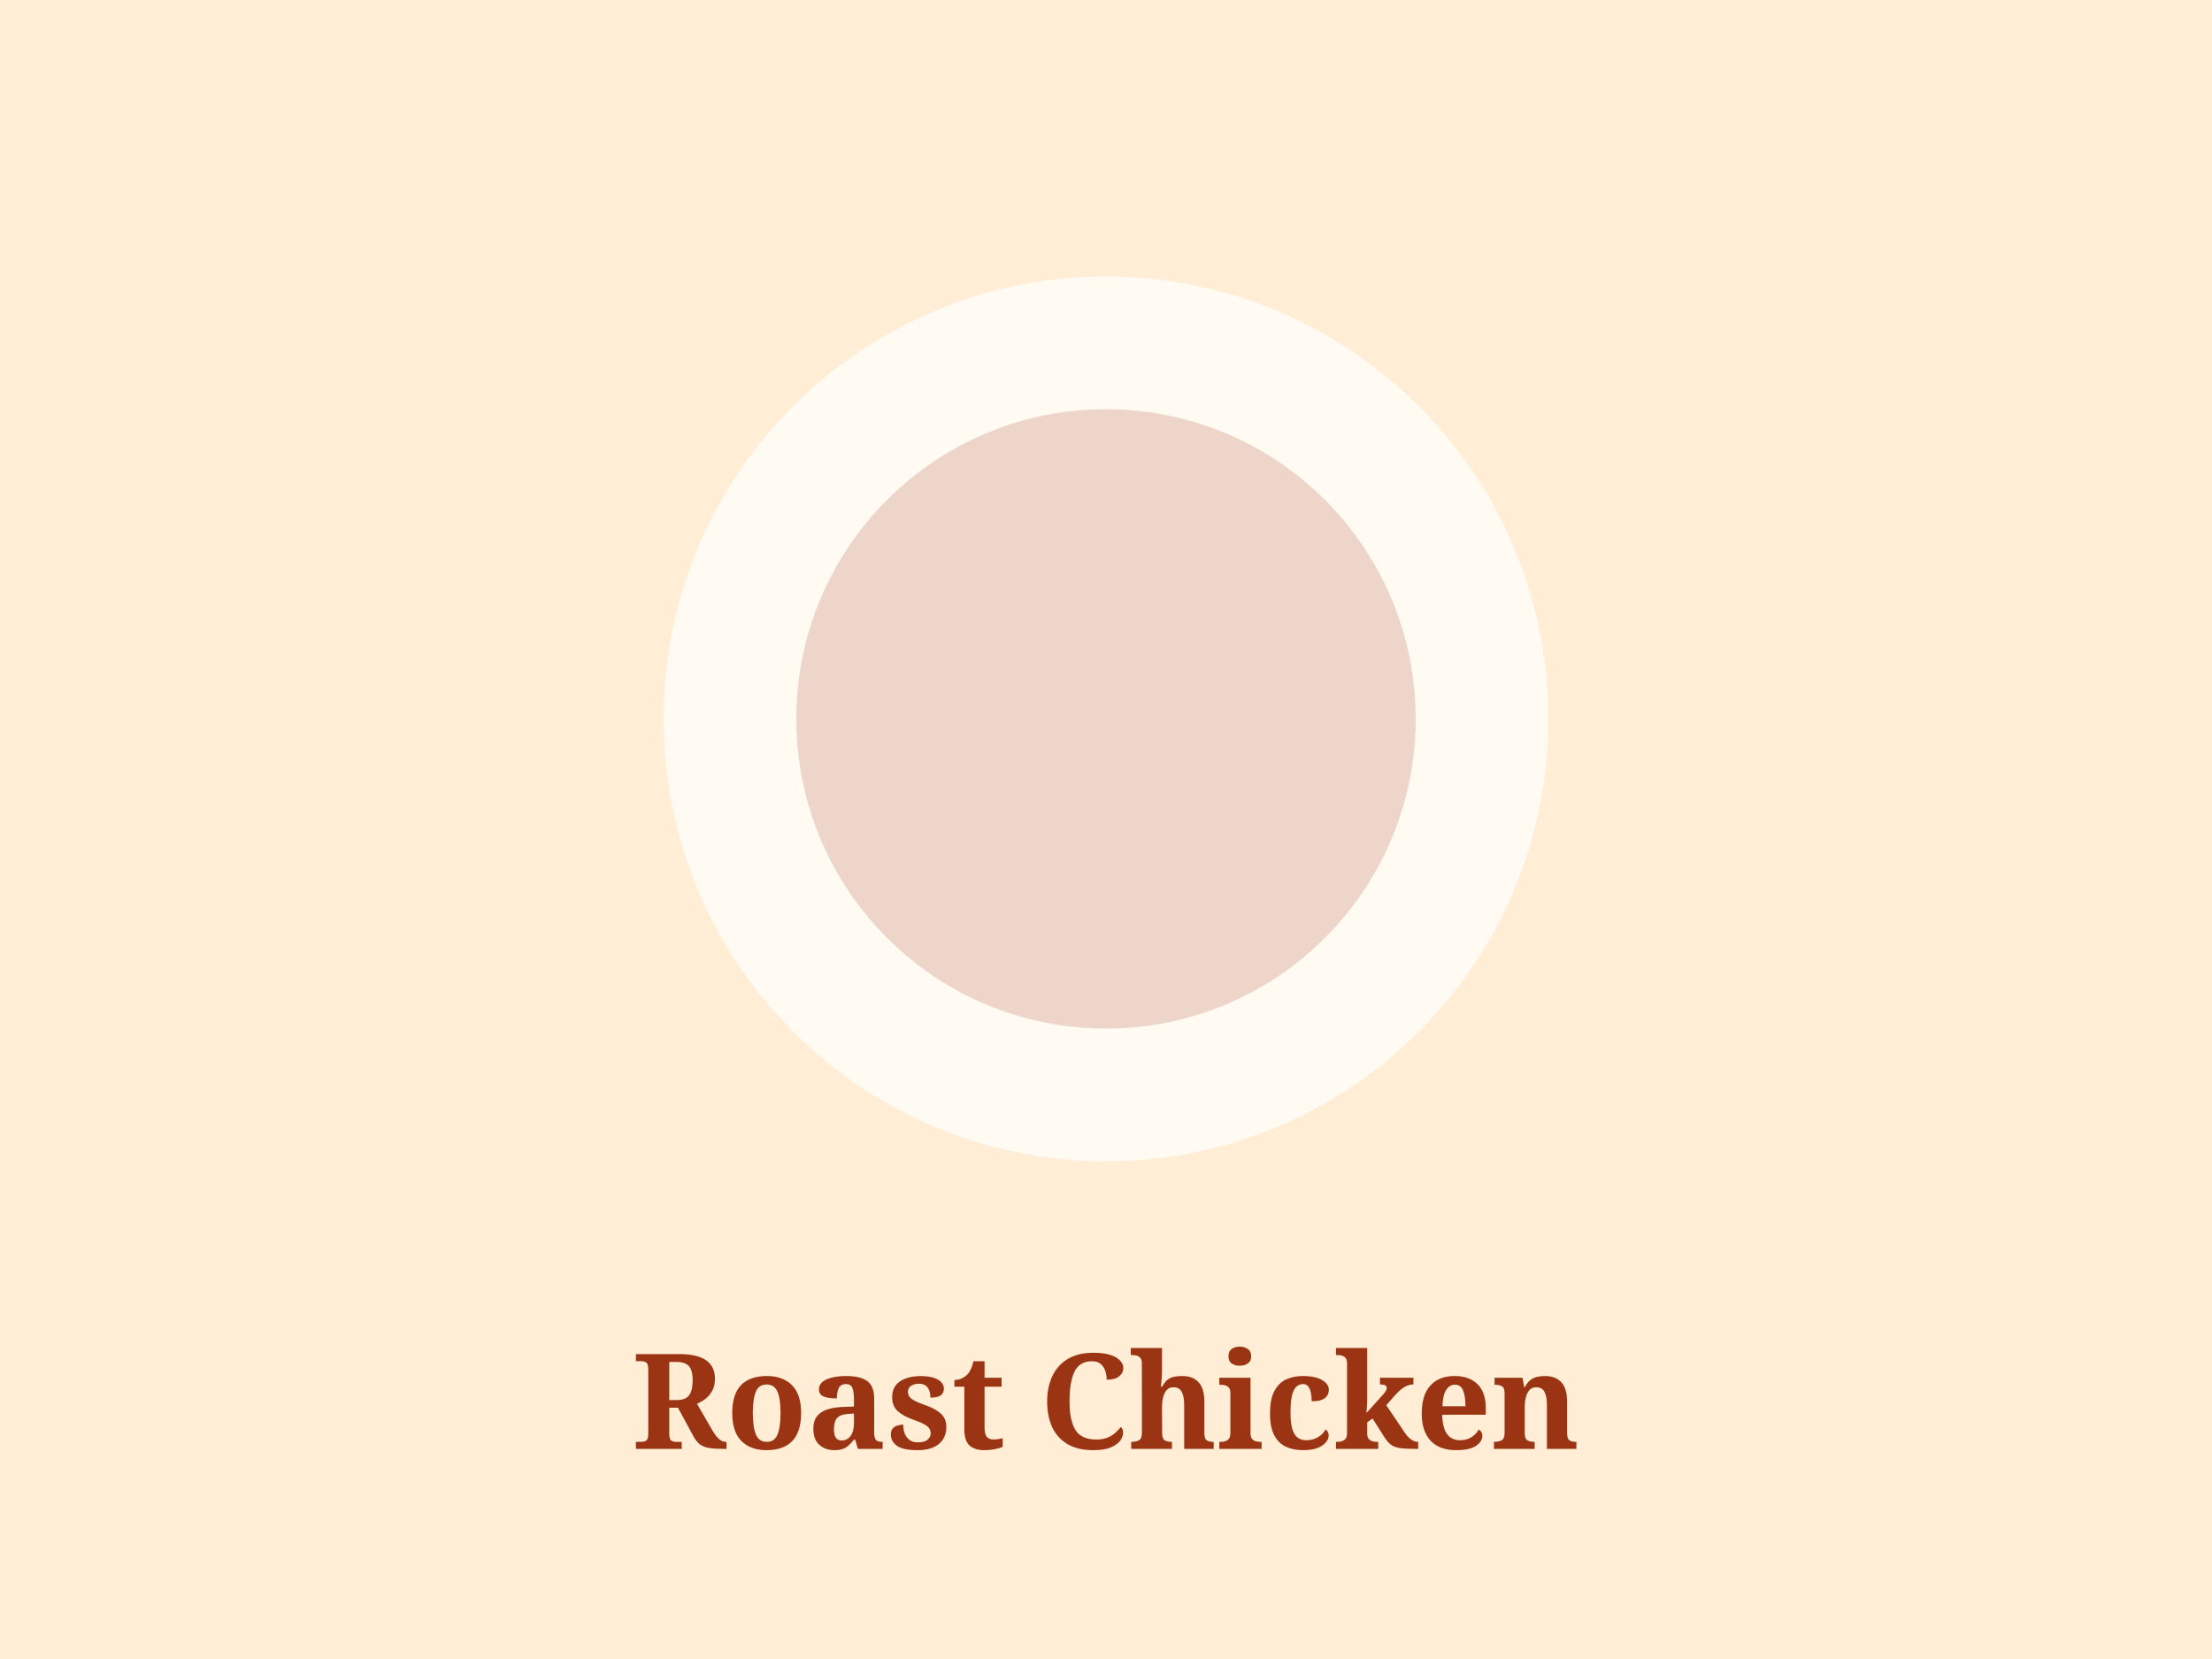
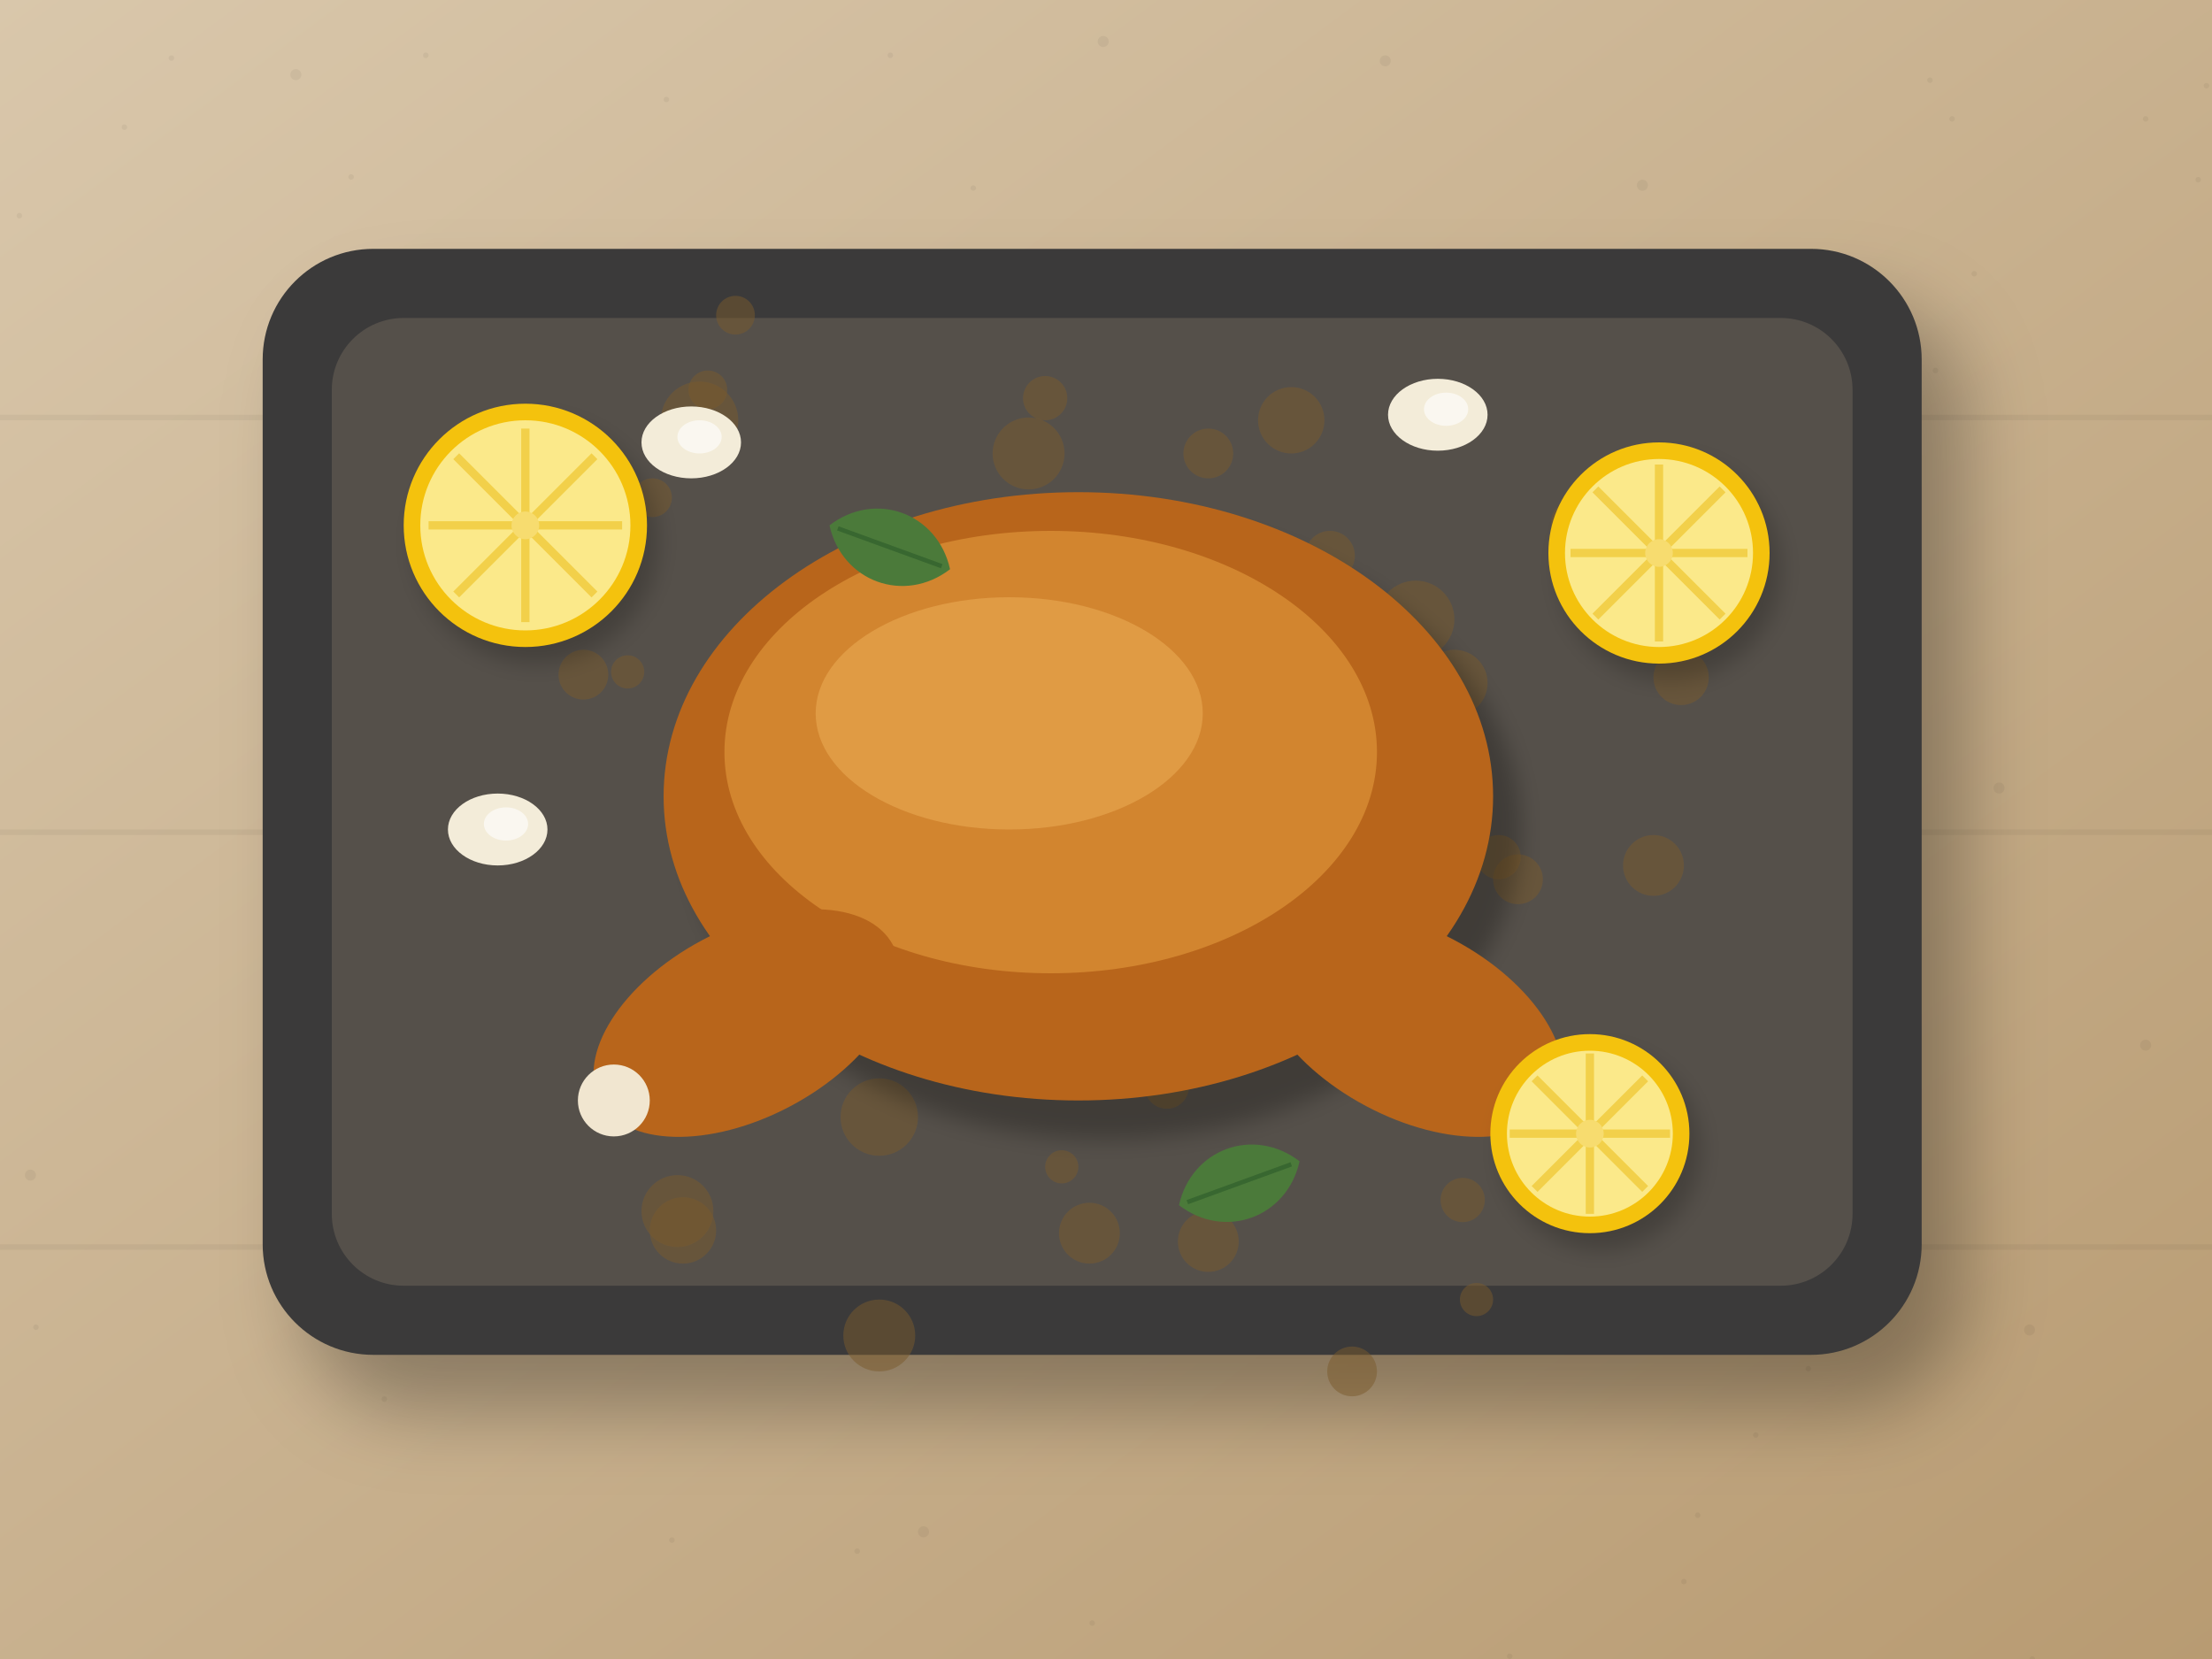
- <svg xmlns="http://www.w3.org/2000/svg" viewBox="0 0 400 300" role="img">
-   <rect width="400" height="300" fill="#ffedd5" />
-   <circle cx="200" cy="130" r="80" fill="#ffffff" opacity="0.7" />
-   <circle cx="200" cy="130" r="56" fill="#9a3412" opacity="0.18" />
-   <text x="200" y="262" text-anchor="middle" font-family="Georgia, serif" font-size="24" font-weight="bold" fill="#9a3412">Roast Chicken</text>
+ <svg xmlns="http://www.w3.org/2000/svg" viewBox="0 0 800 600" role="img">
+   <defs>
+     <linearGradient id="bg" x1="0" y1="0" x2="1" y2="1">
+       <stop offset="0" stop-color="#d9c7ab" />
+       <stop offset="1" stop-color="#b89b72" />
+     </linearGradient>
+     <radialGradient id="plate" cx="0.42" cy="0.38" r="0.75">
+       <stop offset="0" stop-color="#ffffff" />
+       <stop offset="1" stop-color="#e9e4dc" />
+     </radialGradient>
+     <filter id="soft" x="-20%" y="-20%" width="140%" height="140%">
+       <feGaussianBlur stdDeviation="14" />
+     </filter>
+     <filter id="tiny" x="-20%" y="-20%" width="140%" height="140%">
+       <feGaussianBlur stdDeviation="4" />
+     </filter>
+   </defs>
+   <rect width="800" height="600" fill="url(#bg)" />
+   <rect x="0" y="150" width="800" height="2" fill="#000" opacity="0.045" />
+   <rect x="0" y="300" width="800" height="2" fill="#000" opacity="0.045" />
+   <rect x="0" y="450" width="800" height="2" fill="#000" opacity="0.045" />
+   <circle cx="243" cy="557" r="1" fill="#000" opacity="0.05" />
+   <circle cx="378" cy="485" r="2" fill="#000" opacity="0.05" />
+   <circle cx="594" cy="67" r="2" fill="#000" opacity="0.05" />
+   <circle cx="13" cy="480" r="1" fill="#000" opacity="0.05" />
+   <circle cx="564" cy="239" r="1" fill="#000" opacity="0.05" />
+   <circle cx="734" cy="481" r="2" fill="#000" opacity="0.05" />
+   <circle cx="562" cy="487" r="1" fill="#000" opacity="0.05" />
+   <circle cx="654" cy="154" r="1" fill="#000" opacity="0.05" />
+   <circle cx="650" cy="155" r="2" fill="#000" opacity="0.05" />
+   <circle cx="399" cy="15" r="2" fill="#000" opacity="0.05" />
+   <circle cx="795" cy="65" r="1" fill="#000" opacity="0.05" />
+   <circle cx="776" cy="43" r="1" fill="#000" opacity="0.05" />
+   <circle cx="798" cy="31" r="1" fill="#000" opacity="0.05" />
+   <circle cx="484" cy="396" r="2" fill="#000" opacity="0.05" />
+   <circle cx="437" cy="404" r="2" fill="#000" opacity="0.05" />
+   <circle cx="590" cy="455" r="1" fill="#000" opacity="0.05" />
+   <circle cx="374" cy="99" r="1" fill="#000" opacity="0.05" />
+   <circle cx="139" cy="506" r="1" fill="#000" opacity="0.05" />
+   <circle cx="264" cy="446" r="2" fill="#000" opacity="0.05" />
+   <circle cx="308" cy="431" r="2" fill="#000" opacity="0.05" />
+   <circle cx="395" cy="587" r="1" fill="#000" opacity="0.05" />
+   <circle cx="546" cy="599" r="1" fill="#000" opacity="0.05" />
+   <circle cx="598" cy="237" r="1" fill="#000" opacity="0.05" />
+   <circle cx="698" cy="29" r="1" fill="#000" opacity="0.05" />
+   <circle cx="620" cy="167" r="2" fill="#000" opacity="0.05" />
+   <circle cx="334" cy="554" r="2" fill="#000" opacity="0.05" />
+   <circle cx="582" cy="106" r="2" fill="#000" opacity="0.05" />
+   <circle cx="671" cy="216" r="2" fill="#000" opacity="0.05" />
+   <circle cx="587" cy="273" r="1" fill="#000" opacity="0.05" />
+   <circle cx="127" cy="64" r="1" fill="#000" opacity="0.05" />
+   <circle cx="654" cy="495" r="1" fill="#000" opacity="0.05" />
+   <circle cx="352" cy="68" r="1" fill="#000" opacity="0.05" />
+   <circle cx="154" cy="20" r="1" fill="#000" opacity="0.05" />
+   <circle cx="437" cy="425" r="1" fill="#000" opacity="0.05" />
+   <circle cx="45" cy="46" r="1" fill="#000" opacity="0.05" />
+   <circle cx="735" cy="600" r="1" fill="#000" opacity="0.05" />
+   <circle cx="564" cy="285" r="2" fill="#000" opacity="0.05" />
+   <circle cx="241" cy="36" r="1" fill="#000" opacity="0.05" />
+   <circle cx="7" cy="78" r="1" fill="#000" opacity="0.05" />
+   <circle cx="614" cy="548" r="1" fill="#000" opacity="0.05" />
+   <circle cx="202" cy="417" r="1" fill="#000" opacity="0.05" />
+   <circle cx="625" cy="269" r="1" fill="#000" opacity="0.05" />
+   <circle cx="706" cy="43" r="1" fill="#000" opacity="0.05" />
+   <circle cx="321" cy="368" r="1" fill="#000" opacity="0.05" />
+   <circle cx="386" cy="385" r="1" fill="#000" opacity="0.05" />
+   <circle cx="532" cy="395" r="2" fill="#000" opacity="0.05" />
+   <circle cx="609" cy="572" r="1" fill="#000" opacity="0.05" />
+   <circle cx="635" cy="519" r="1" fill="#000" opacity="0.05" />
+   <circle cx="441" cy="243" r="1" fill="#000" opacity="0.05" />
+   <circle cx="447" cy="264" r="2" fill="#000" opacity="0.05" />
+   <circle cx="310" cy="561" r="1" fill="#000" opacity="0.05" />
+   <circle cx="11" cy="425" r="2" fill="#000" opacity="0.05" />
+   <circle cx="322" cy="20" r="1" fill="#000" opacity="0.05" />
+   <circle cx="630" cy="136" r="1" fill="#000" opacity="0.05" />
+   <circle cx="648" cy="340" r="1" fill="#000" opacity="0.05" />
+   <circle cx="361" cy="361" r="2" fill="#000" opacity="0.05" />
+   <circle cx="723" cy="285" r="2" fill="#000" opacity="0.05" />
+   <circle cx="501" cy="22" r="2" fill="#000" opacity="0.05" />
+   <circle cx="62" cy="21" r="1" fill="#000" opacity="0.05" />
+   <circle cx="257" cy="467" r="1" fill="#000" opacity="0.05" />
+   <circle cx="606" cy="327" r="1" fill="#000" opacity="0.05" />
+   <circle cx="372" cy="189" r="1" fill="#000" opacity="0.05" />
+   <circle cx="776" cy="378" r="2" fill="#000" opacity="0.05" />
+   <circle cx="270" cy="307" r="1" fill="#000" opacity="0.05" />
+   <circle cx="107" cy="27" r="2" fill="#000" opacity="0.05" />
+   <circle cx="700" cy="134" r="1" fill="#000" opacity="0.05" />
+   <circle cx="512" cy="227" r="2" fill="#000" opacity="0.05" />
+   <circle cx="275" cy="244" r="1" fill="#000" opacity="0.05" />
+   <circle cx="191" cy="445" r="2" fill="#000" opacity="0.05" />
+   <circle cx="714" cy="99" r="1" fill="#000" opacity="0.05" />
+   <rect x="110" y="110" width="600" height="400" rx="40" fill="#000" opacity="0.3" filter="url(#soft)" />
+   <rect x="95" y="90" width="600" height="400" rx="40" fill="#3b3a3a" />
+   <rect x="120" y="115" width="550" height="350" rx="26" fill="#55504a" />
+   <circle cx="253" cy="152" r="14" fill="#7a5a2c" opacity="0.5" />
+   <circle cx="549" cy="318" r="9" fill="#7a5a2c" opacity="0.5" />
+   <circle cx="266" cy="114" r="7" fill="#7a5a2c" opacity="0.5" />
+   <circle cx="247" cy="445" r="12" fill="#7a5a2c" opacity="0.5" />
+   <circle cx="227" cy="243" r="6" fill="#7a5a2c" opacity="0.5" />
+   <circle cx="378" cy="144" r="8" fill="#7a5a2c" opacity="0.5" />
+   <circle cx="569" cy="189" r="8" fill="#7a5a2c" opacity="0.5" />
+   <circle cx="400" cy="228" r="13" fill="#7a5a2c" opacity="0.5" />
+   <circle cx="402" cy="297" r="6" fill="#7a5a2c" opacity="0.5" />
+   <circle cx="422" cy="393" r="8" fill="#7a5a2c" opacity="0.5" />
+   <circle cx="481" cy="201" r="9" fill="#7a5a2c" opacity="0.5" />
+   <circle cx="211" cy="244" r="9" fill="#7a5a2c" opacity="0.5" />
+   <circle cx="489" cy="496" r="9" fill="#7a5a2c" opacity="0.5" />
+   <circle cx="608" cy="245" r="10" fill="#7a5a2c" opacity="0.5" />
+   <circle cx="542" cy="310" r="8" fill="#7a5a2c" opacity="0.5" />
+   <circle cx="384" cy="422" r="6" fill="#7a5a2c" opacity="0.5" />
+   <circle cx="236" cy="180" r="7" fill="#7a5a2c" opacity="0.5" />
+   <circle cx="318" cy="483" r="13" fill="#7a5a2c" opacity="0.5" />
+   <circle cx="362" cy="197" r="13" fill="#7a5a2c" opacity="0.5" />
+   <circle cx="380" cy="237" r="6" fill="#7a5a2c" opacity="0.5" />
+   <circle cx="526" cy="247" r="12" fill="#7a5a2c" opacity="0.5" />
+   <circle cx="598" cy="313" r="11" fill="#7a5a2c" opacity="0.5" />
+   <circle cx="245" cy="438" r="13" fill="#7a5a2c" opacity="0.5" />
+   <circle cx="489" cy="318" r="9" fill="#7a5a2c" opacity="0.5" />
+   <circle cx="479" cy="368" r="13" fill="#7a5a2c" opacity="0.5" />
+   <circle cx="318" cy="404" r="14" fill="#7a5a2c" opacity="0.5" />
+   <circle cx="394" cy="446" r="11" fill="#7a5a2c" opacity="0.5" />
+   <circle cx="423" cy="256" r="7" fill="#7a5a2c" opacity="0.5" />
+   <circle cx="437" cy="449" r="11" fill="#7a5a2c" opacity="0.5" />
+   <circle cx="512" cy="224" r="14" fill="#7a5a2c" opacity="0.5" />
+   <circle cx="554" cy="394" r="10" fill="#7a5a2c" opacity="0.5" />
+   <circle cx="423" cy="348" r="8" fill="#7a5a2c" opacity="0.5" />
+   <circle cx="372" cy="164" r="13" fill="#7a5a2c" opacity="0.5" />
+   <circle cx="422" cy="333" r="14" fill="#7a5a2c" opacity="0.5" />
+   <circle cx="431" cy="271" r="11" fill="#7a5a2c" opacity="0.5" />
+   <circle cx="467" cy="152" r="12" fill="#7a5a2c" opacity="0.5" />
+   <circle cx="534" cy="470" r="6" fill="#7a5a2c" opacity="0.5" />
+   <circle cx="437" cy="164" r="9" fill="#7a5a2c" opacity="0.5" />
+   <circle cx="529" cy="434" r="8" fill="#7a5a2c" opacity="0.5" />
+   <circle cx="256" cy="141" r="7" fill="#7a5a2c" opacity="0.5" />
+   <ellipse cx="400" cy="300" rx="150" ry="112" fill="#000" opacity="0.25" filter="url(#tiny)" />
+   <ellipse cx="390" cy="288" rx="150" ry="110" fill="#b8651b" />
+   <ellipse cx="380" cy="272" rx="118" ry="80" fill="#d2852f" />
+   <ellipse cx="365" cy="258" rx="70" ry="42" fill="#e3a04a" opacity="0.8" />
+   <ellipse cx="270" cy="370" rx="60" ry="34" fill="#b8651b" transform="rotate(-28 270 370)" />
+   <ellipse cx="510" cy="370" rx="60" ry="34" fill="#b8651b" transform="rotate(28 510 370)" />
+   <circle cx="222" cy="398" r="13" fill="#f1e6d0" />
+   <circle cx="558" cy="398" r="13" fill="#f1e6d0" />
+   <circle cx="194" cy="196" r="44" fill="#000" opacity="0.2" filter="url(#tiny)" />
+   <circle cx="190" cy="190" r="44" fill="#f4c20d" />
+   <circle cx="190" cy="190" r="38" fill="#fbe98a" />
+   <path d="M190 190 L225 190" stroke="#f2d04a" stroke-width="3" />
+   <path d="M190 190 L215 215" stroke="#f2d04a" stroke-width="3" />
+   <path d="M190 190 L190 225" stroke="#f2d04a" stroke-width="3" />
+   <path d="M190 190 L165 215" stroke="#f2d04a" stroke-width="3" />
+   <path d="M190 190 L155 190" stroke="#f2d04a" stroke-width="3" />
+   <path d="M190 190 L165 165" stroke="#f2d04a" stroke-width="3" />
+   <path d="M190 190 L190 155" stroke="#f2d04a" stroke-width="3" />
+   <path d="M190 190 L215 165" stroke="#f2d04a" stroke-width="3" />
+   <circle cx="190" cy="190" r="5" fill="#f7dc6f" />
+   <circle cx="604" cy="206" r="40" fill="#000" opacity="0.2" filter="url(#tiny)" />
+   <circle cx="600" cy="200" r="40" fill="#f4c20d" />
+   <circle cx="600" cy="200" r="34" fill="#fbe98a" />
+   <path d="M600 200 L632 200" stroke="#f2d04a" stroke-width="3" />
+   <path d="M600 200 L623 223" stroke="#f2d04a" stroke-width="3" />
+   <path d="M600 200 L600 232" stroke="#f2d04a" stroke-width="3" />
+   <path d="M600 200 L577 223" stroke="#f2d04a" stroke-width="3" />
+   <path d="M600 200 L568 200" stroke="#f2d04a" stroke-width="3" />
+   <path d="M600 200 L577 177" stroke="#f2d04a" stroke-width="3" />
+   <path d="M600 200 L600 168" stroke="#f2d04a" stroke-width="3" />
+   <path d="M600 200 L623 177" stroke="#f2d04a" stroke-width="3" />
+   <circle cx="600" cy="200" r="5" fill="#f7dc6f" />
+   <circle cx="579" cy="416" r="36" fill="#000" opacity="0.2" filter="url(#tiny)" />
+   <circle cx="575" cy="410" r="36" fill="#f4c20d" />
+   <circle cx="575" cy="410" r="30" fill="#fbe98a" />
+   <path d="M575 410 L604 410" stroke="#f2d04a" stroke-width="3" />
+   <path d="M575 410 L595 430" stroke="#f2d04a" stroke-width="3" />
+   <path d="M575 410 L575 439" stroke="#f2d04a" stroke-width="3" />
+   <path d="M575 410 L555 430" stroke="#f2d04a" stroke-width="3" />
+   <path d="M575 410 L546 410" stroke="#f2d04a" stroke-width="3" />
+   <path d="M575 410 L555 390" stroke="#f2d04a" stroke-width="3" />
+   <path d="M575 410 L575 381" stroke="#f2d04a" stroke-width="3" />
+   <path d="M575 410 L595 390" stroke="#f2d04a" stroke-width="3" />
+   <circle cx="575" cy="410" r="5" fill="#f7dc6f" />
+   <ellipse cx="250" cy="160" rx="18" ry="13" fill="#f3ecd9" />
+   <ellipse cx="253" cy="158" rx="8" ry="6" fill="#fff" opacity="0.6" />
+   <ellipse cx="520" cy="150" rx="18" ry="13" fill="#f3ecd9" />
+   <ellipse cx="523" cy="148" rx="8" ry="6" fill="#fff" opacity="0.6" />
+   <ellipse cx="180" cy="300" rx="18" ry="13" fill="#f3ecd9" />
+   <ellipse cx="183" cy="298" rx="8" ry="6" fill="#fff" opacity="0.6" />
+   <g transform="translate(300 190) rotate(20) scale(0.8)">
+     <path d="M0 0 C14 -22 44 -22 58 0 C44 22 14 22 0 0Z" fill="#4b7a3a" />
+     <path d="M4 0H54" stroke="#2c5a29" stroke-width="2" opacity="0.6" />
+   </g>
+   <g transform="translate(470 420) rotate(160) scale(0.8)">
+     <path d="M0 0 C14 -22 44 -22 58 0 C44 22 14 22 0 0Z" fill="#4b7a3a" />
+     <path d="M4 0H54" stroke="#2c5a29" stroke-width="2" opacity="0.6" />
+   </g>
</svg>
